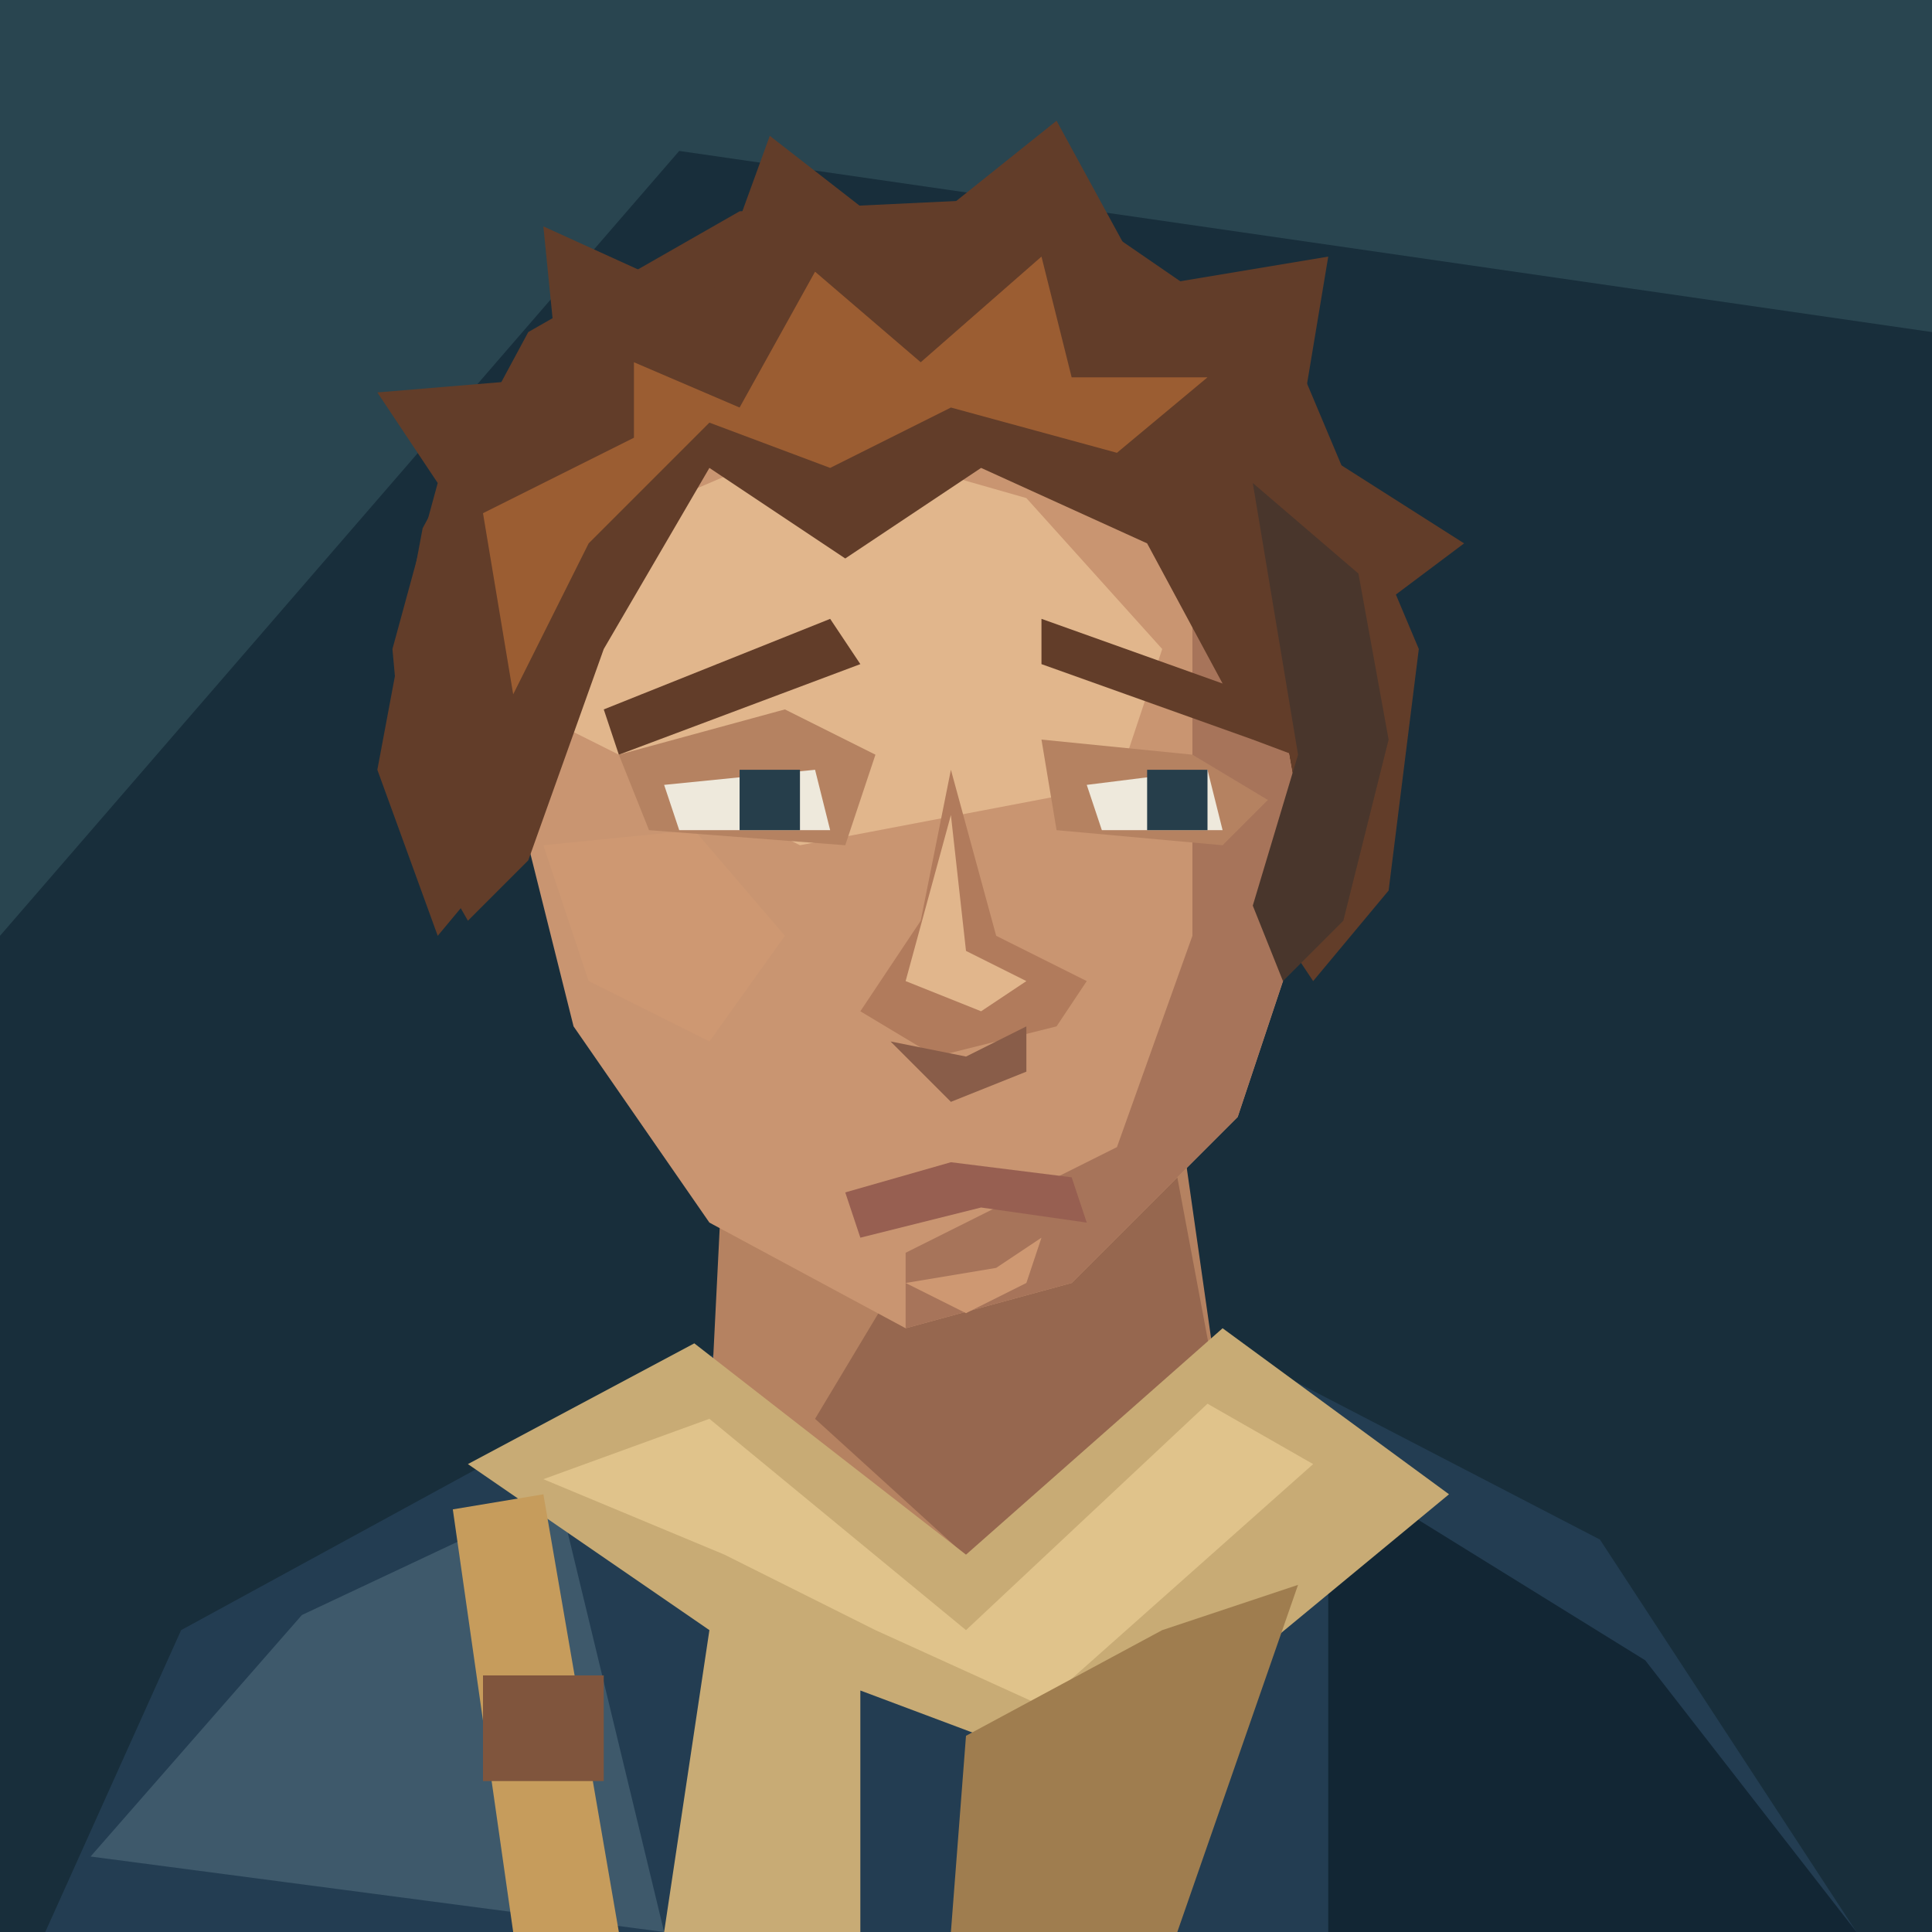
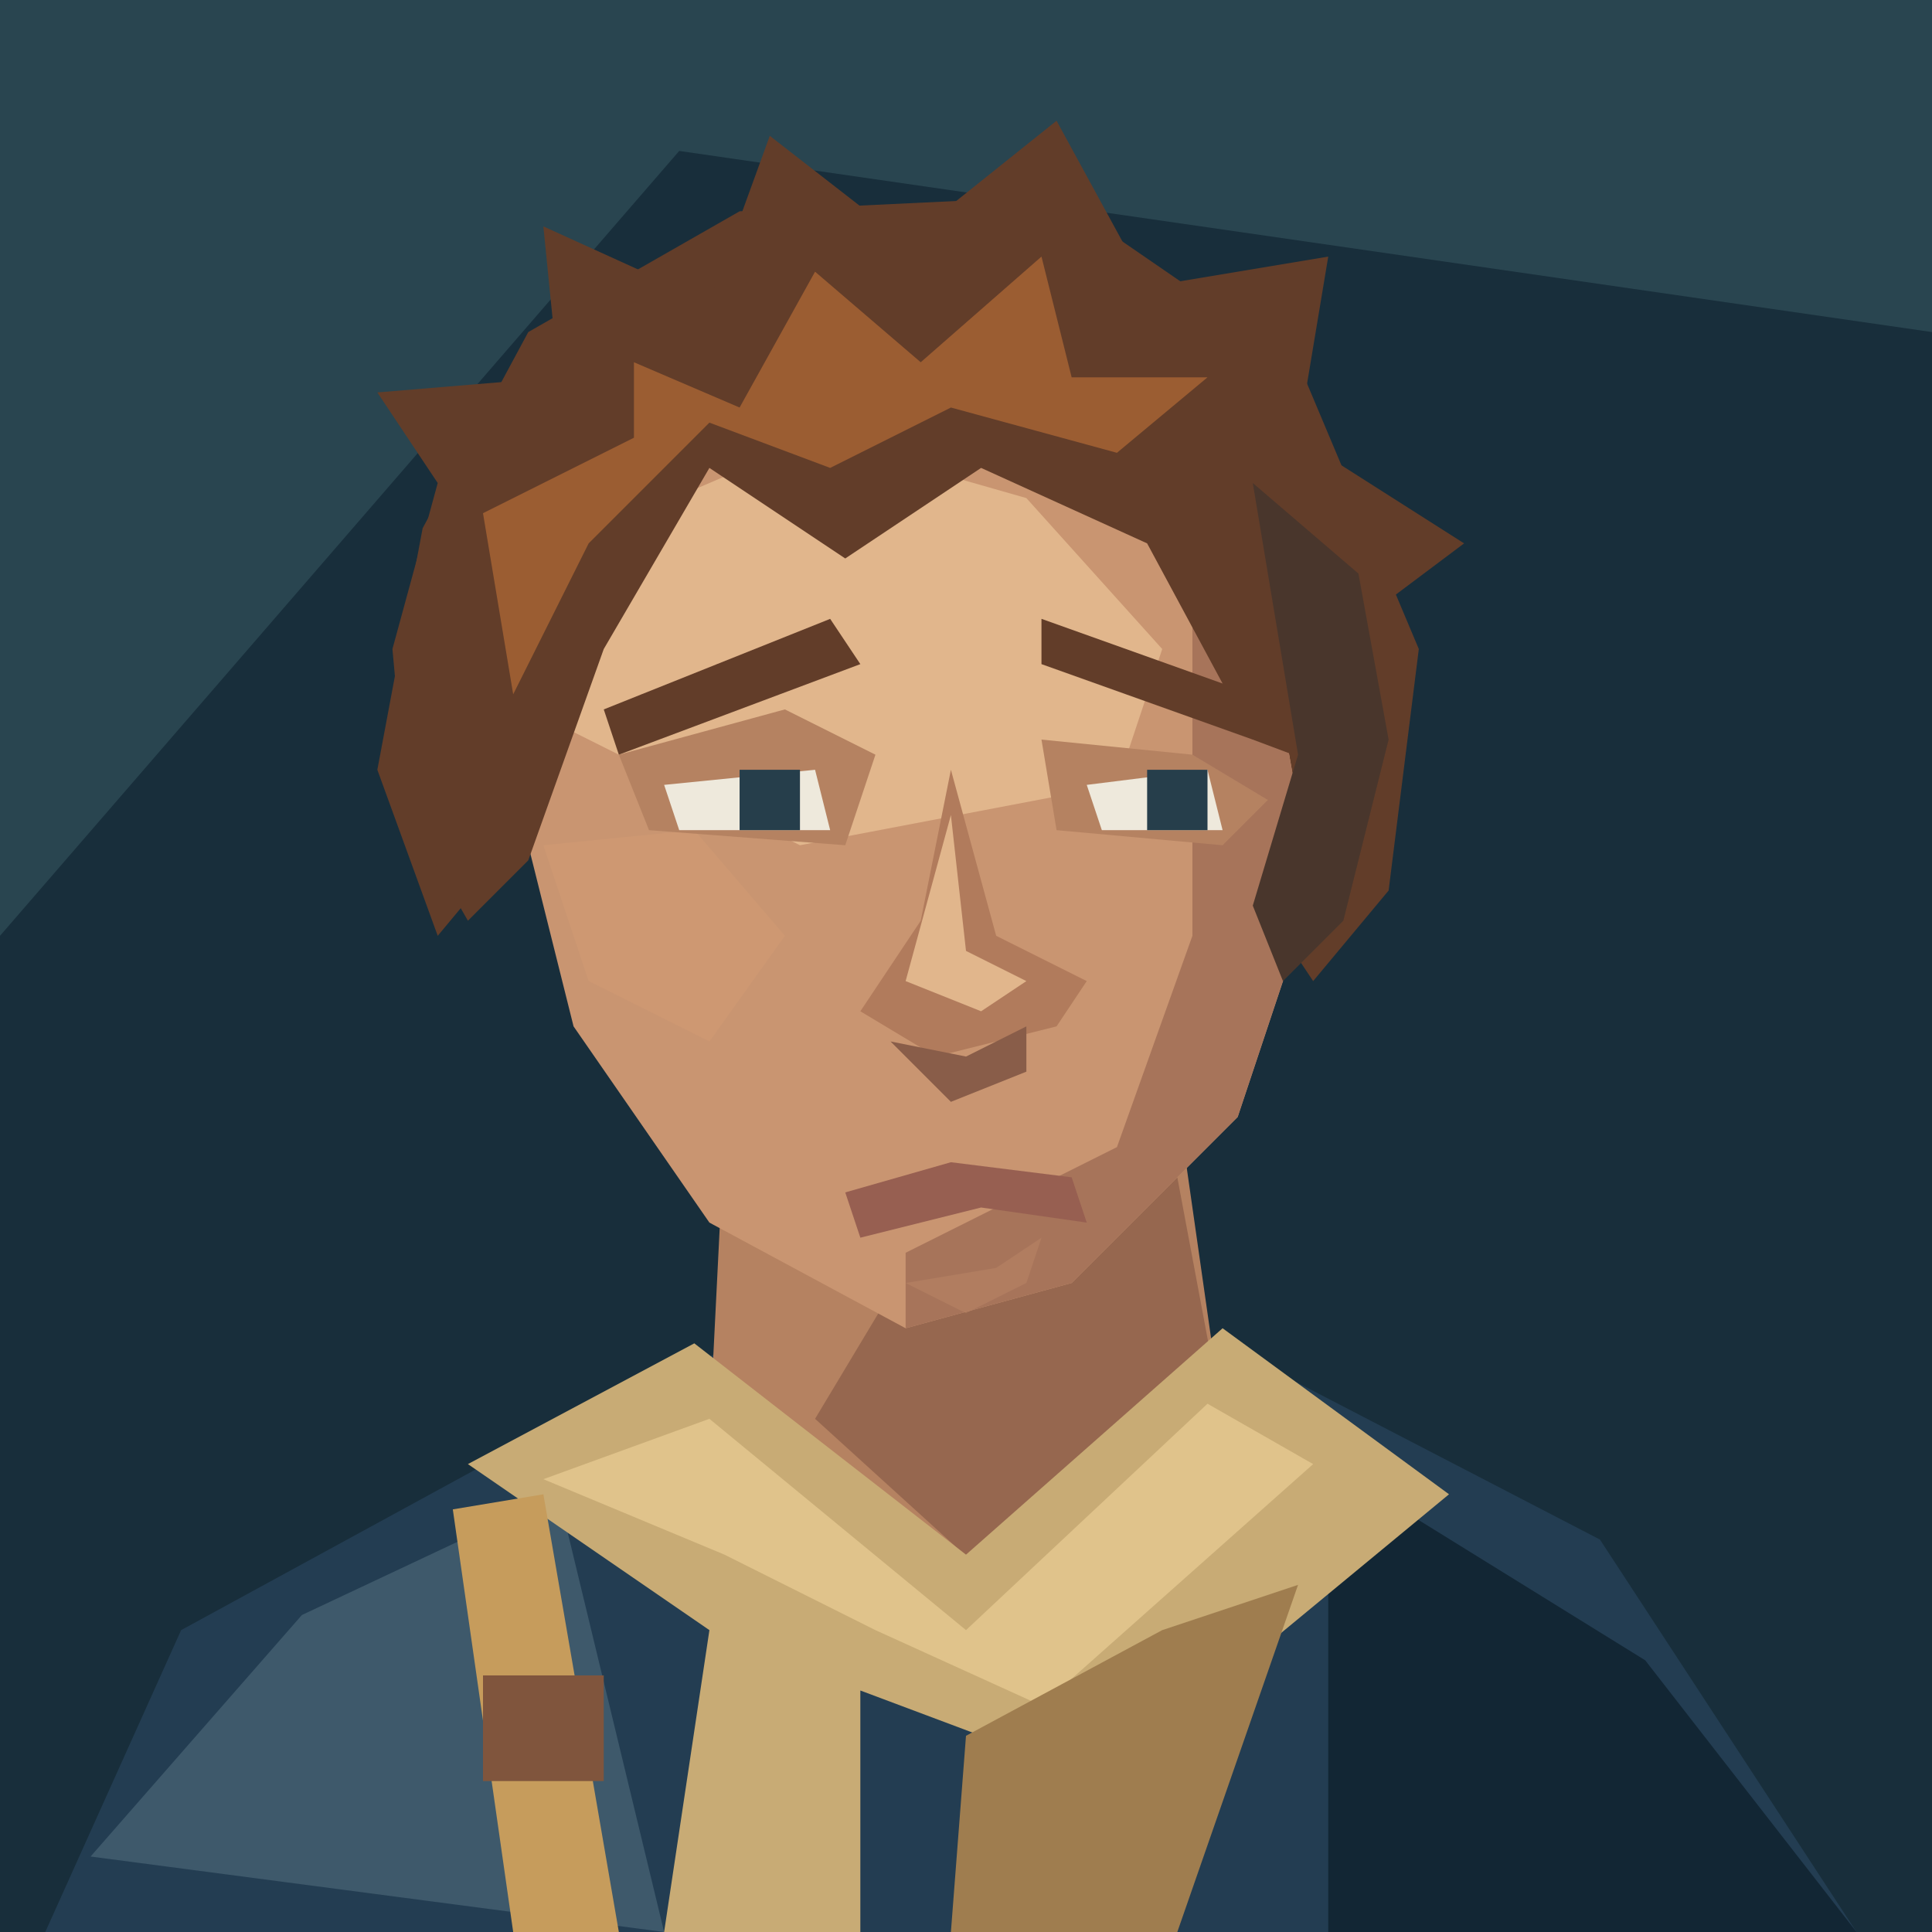
<svg xmlns="http://www.w3.org/2000/svg" width="128" height="128" viewBox="0 0 128 128">
  <path d="M0 0H128V128H0Z" fill="#182e3b" />
  <path d="M0 0H128V22L45 10L0 62Z" fill="#294550" />
  <path d="M3 128L12 108 34 96 51 88H79L106 102 123 128Z" fill="#233d52" />
  <path d="M6 123L20 107 37 99 44 128Z" fill="#3e596b" />
  <path d="M88 97L109 110 123 128H88Z" fill="#122634" />
  <path d="M48 75L47 95 64 106 81 94 78 73Z" fill="#b58261" />
  <path d="M60 84L78 78 81 94 65 104 54 94Z" fill="#96674f" />
  <path d="M31 97L46 89 64 103 81 88 96 99 73 118 57 112 57 128H44L47 108Z" fill="#c8ab75" />
  <path d="M36 98L47 94 64 108 80 93 87 97 69 113 58 108 48 103Z" fill="#e0c38b" />
  <path d="M77 108L86 105 78 128H63L64 115Z" fill="#9f7d4f" />
  <path d="M28 35L35 22 49 14 70 13 86 24 94 43 92 59 87 65 83 59 82 44 73 31 54 26 39 37 34 56 29 62 25 51Z" fill="#623d29" />
  <path d="M39 33L54 25 72 29 84 42 87 59 82 74 71 85 60 88 47 81 38 68 34 52 34 43Z" fill="#c99571" />
  <path d="M40 35L54 29 68 33 77 43 74 52 53 56 37 48Z" fill="#e1b68c" />
  <path d="M79 35L84 42 87 59 82 74 71 85 60 88 60 83 74 76 79 62Z" fill="#a7745a" />
  <path d="M36 56L46 55 52 62 47 69 39 65Z" fill="#ce9872" />
  <path d="M41 50L52 47 58 50 56 56 43 55Z M69 49L79 50 84 53 81 56 70 55Z" fill="#b58261" />
  <path d="M40 47L55 41 57 44 41 50Z M69 41L83 46V49L69 44Z" fill="#623d29" />
  <path d="M44 52L54 51 55 55H45Z M72 52L80 51 81 55H73Z" fill="#eee9dc" />
  <path d="M49 51H53V55H49Z M76 51H80V55H76Z" fill="#263e4b" />
  <path d="M63 51L61 61 57 67 62 70 70 68 72 65 66 62Z" fill="#b17b5c" />
  <path d="M63 54L64 63 68 65 65 67 60 65Z" fill="#e1b68c" />
  <path d="M59 69L64 70 68 68 68 71 63 73Z" fill="#895d49" />
  <path d="M56 79L63 77 71 78 72 81 65 80 57 82Z" fill="#975f51" />
-   <path d="M60 85L66 84 69 82 68 85 64 87Z" fill="#ce9872" />
+   <path d="M60 85L66 84 69 82 68 85 64 87Z" fill="#ce9872" data-part="chin-highlight" opacity=".25" />
  <path d="M26 43L29 32 25 26 37 25 36 15 47 20 51 9 60 16 70 8 76 19 88 17 86 29 97 36 89 42 91 52 83 49 76 36 65 31 56 37 47 31 40 43 35 57 31 61 27 54Z" fill="#623d29" />
  <path d="M32 34L42 29 42 24 49 27 54 18 61 24 69 17 71 25 80 25 74 30 63 27 55 31 47 28 39 36 34 46Z" fill="#9b5d32" />
  <path d="M83 32L90 38 92 49 89 61 85 65 83 60 86 50Z" fill="#49362c" />
  <path d="M30 100L36 99 41 128H34Z" fill="#c69c5c" />
  <path d="M32 111H40V118H32Z" fill="#80553d" />
</svg>
